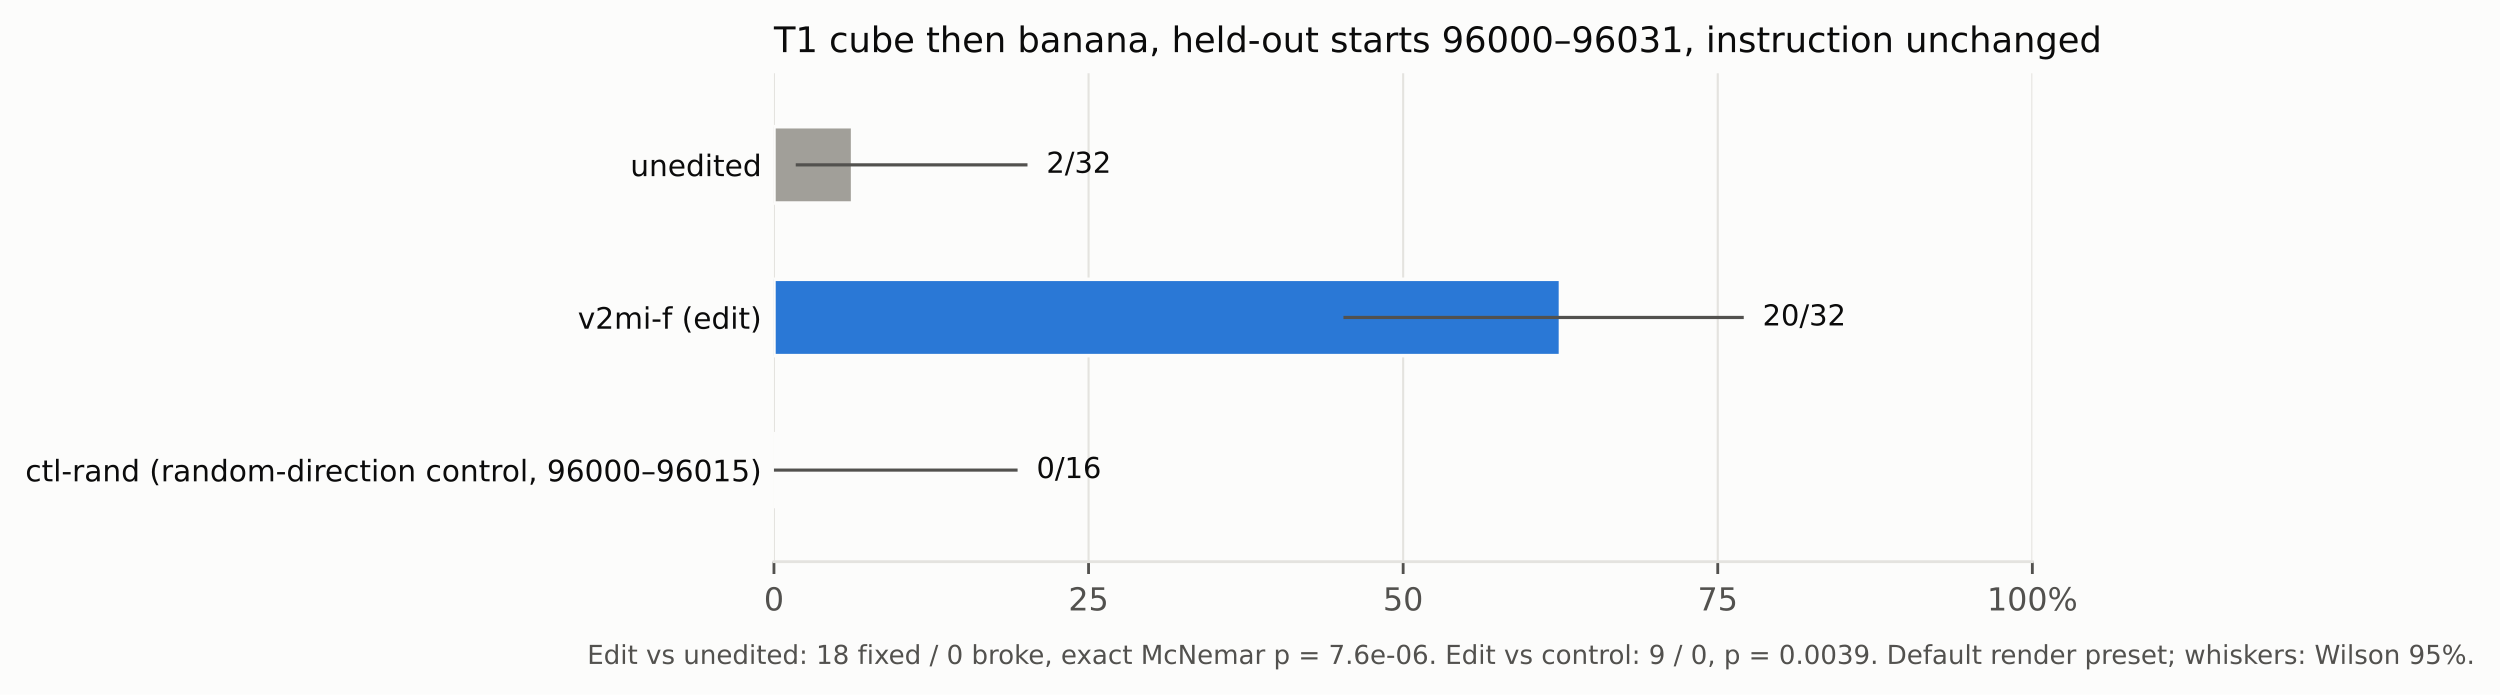
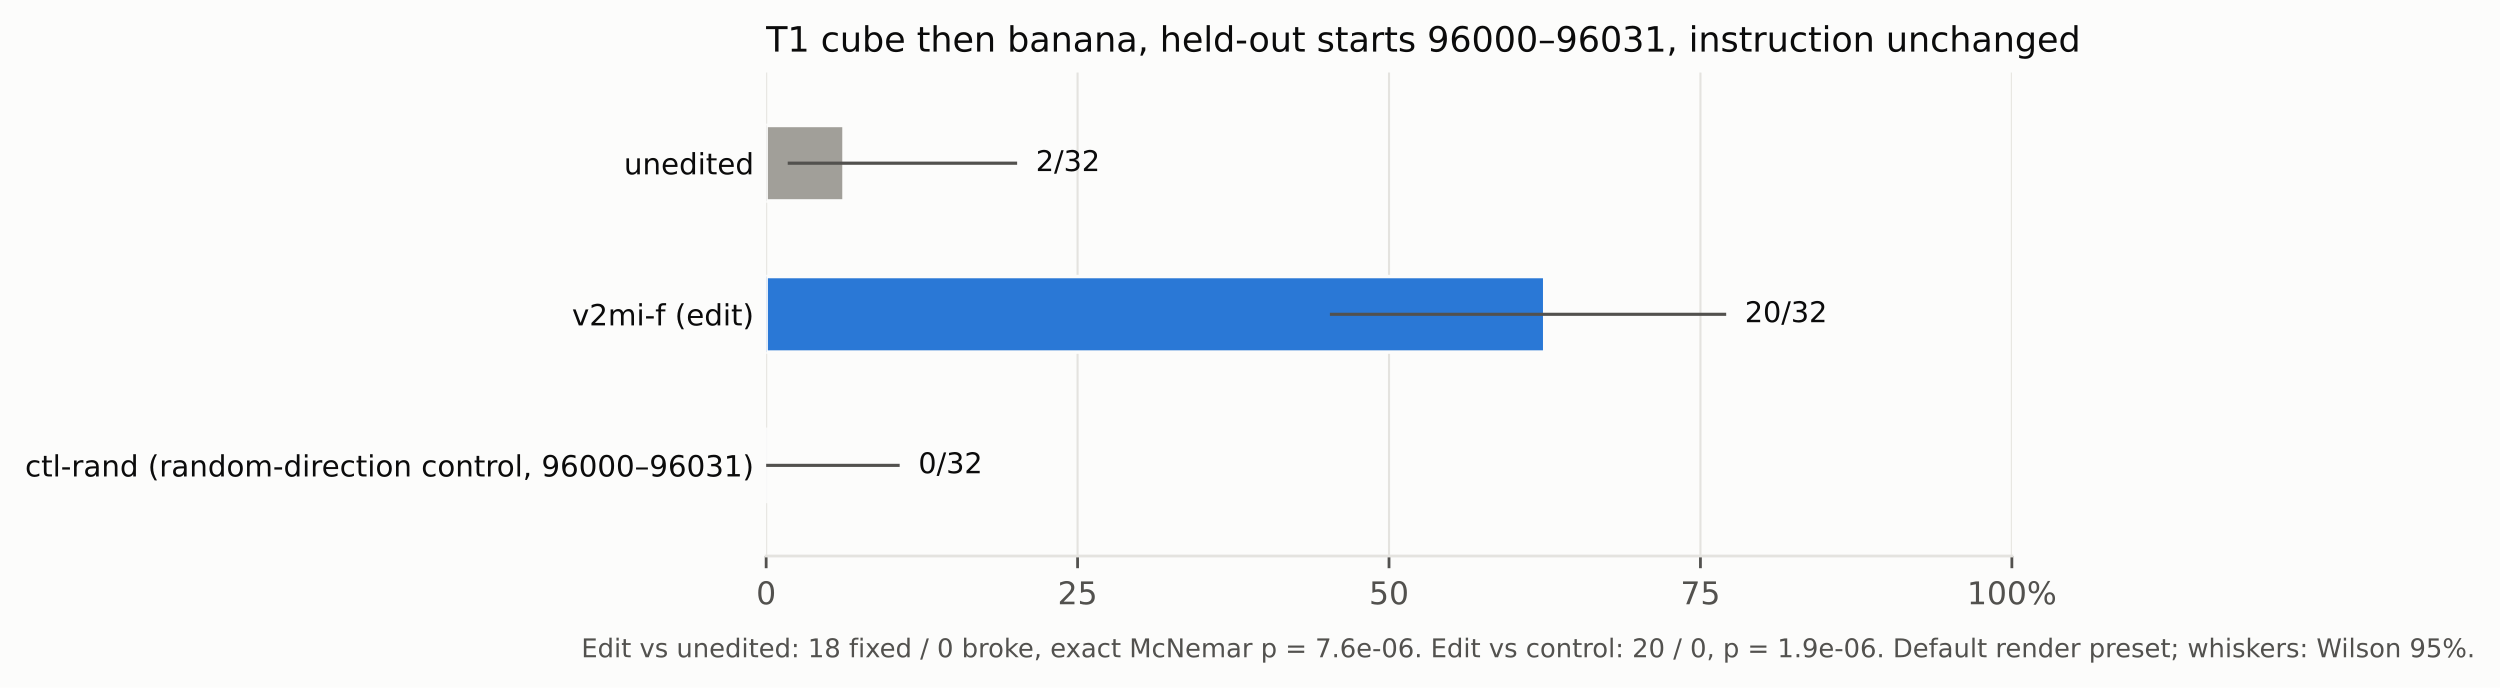
- <svg xmlns="http://www.w3.org/2000/svg" xmlns:xlink="http://www.w3.org/1999/xlink" width="709.476pt" height="197.16pt" viewBox="0 0 709.476 197.16" version="1.1">
+ <svg xmlns="http://www.w3.org/2000/svg" xmlns:xlink="http://www.w3.org/1999/xlink" width="716.699pt" height="197.16pt" viewBox="0 0 716.699 197.16" version="1.1">
  <defs>
    <style type="text/css">*{stroke-linejoin: round; stroke-linecap: butt}</style>
  </defs>
  <g id="figure_1">
    <g id="patch_1">
-       <path d="M -0 197.16  L 709.476 197.16  L 709.476 0  L -0 0  z " style="fill: #fcfcfb" />
+       <path d="M -0 197.16  L 716.699 197.16  L 716.699 0  L -0 0  z " style="fill: #fcfcfb" />
    </g>
    <g id="axes_1">
      <g id="patch_2">
        <path d="M 219.641 159.398  L 576.761 159.398  L 576.761 20.798  L 219.641 20.798  z " style="fill: #fcfcfb" />
      </g>
      <g id="matplotlib.axis_1">
        <g id="xtick_1">
          <g id="line2d_1">
-             <path d="M 219.641 159.398  L 219.641 20.798  " clip-path="url(#p19f3d20844)" style="fill: none; stroke: #e4e3df; stroke-width: 0.6; stroke-linecap: square" />
+             <path d="M 219.641 159.398  L 219.641 20.798  " clip-path="url(#p0c3abad241)" style="fill: none; stroke: #e4e3df; stroke-width: 0.6; stroke-linecap: square" />
          </g>
          <g id="line2d_2">
            <defs>
-               <path id="m5e533900bc" d="M 0 0  L 0 3.5  " style="stroke: #52514e; stroke-width: 0.8" />
+               <path id="m6f1155b547" d="M 0 0  L 0 3.5  " style="stroke: #52514e; stroke-width: 0.8" />
            </defs>
            <g>
-               <use xlink:href="#m5e533900bc" x="219.641" y="159.398" style="fill: #52514e; stroke: #52514e; stroke-width: 0.8" />
+               <use xlink:href="#m6f1155b547" x="219.641" y="159.398" style="fill: #52514e; stroke: #52514e; stroke-width: 0.8" />
            </g>
          </g>
          <g id="text_1">
            <text style="font-size: 9px; font-family: 'DejaVu Sans'; text-anchor: middle; fill: #52514e" x="219.641" y="173.237" transform="rotate(-0 219.6408 173.237)">0</text>
          </g>
        </g>
        <g id="xtick_2">
          <g id="line2d_3">
-             <path d="M 308.921 159.398  L 308.921 20.798  " clip-path="url(#p19f3d20844)" style="fill: none; stroke: #e4e3df; stroke-width: 0.6; stroke-linecap: square" />
+             <path d="M 308.921 159.398  L 308.921 20.798  " clip-path="url(#p0c3abad241)" style="fill: none; stroke: #e4e3df; stroke-width: 0.6; stroke-linecap: square" />
          </g>
          <g id="line2d_4">
            <g>
-               <use xlink:href="#m5e533900bc" x="308.921" y="159.398" style="fill: #52514e; stroke: #52514e; stroke-width: 0.8" />
+               <use xlink:href="#m6f1155b547" x="308.921" y="159.398" style="fill: #52514e; stroke: #52514e; stroke-width: 0.8" />
            </g>
          </g>
          <g id="text_2">
            <text style="font-size: 9px; font-family: 'DejaVu Sans'; text-anchor: middle; fill: #52514e" x="308.921" y="173.237" transform="rotate(-0 308.9208 173.237)">25</text>
          </g>
        </g>
        <g id="xtick_3">
          <g id="line2d_5">
-             <path d="M 398.201 159.398  L 398.201 20.798  " clip-path="url(#p19f3d20844)" style="fill: none; stroke: #e4e3df; stroke-width: 0.6; stroke-linecap: square" />
+             <path d="M 398.201 159.398  L 398.201 20.798  " clip-path="url(#p0c3abad241)" style="fill: none; stroke: #e4e3df; stroke-width: 0.6; stroke-linecap: square" />
          </g>
          <g id="line2d_6">
            <g>
-               <use xlink:href="#m5e533900bc" x="398.201" y="159.398" style="fill: #52514e; stroke: #52514e; stroke-width: 0.8" />
+               <use xlink:href="#m6f1155b547" x="398.201" y="159.398" style="fill: #52514e; stroke: #52514e; stroke-width: 0.8" />
            </g>
          </g>
          <g id="text_3">
            <text style="font-size: 9px; font-family: 'DejaVu Sans'; text-anchor: middle; fill: #52514e" x="398.201" y="173.237" transform="rotate(-0 398.2008 173.237)">50</text>
          </g>
        </g>
        <g id="xtick_4">
          <g id="line2d_7">
-             <path d="M 487.481 159.398  L 487.481 20.798  " clip-path="url(#p19f3d20844)" style="fill: none; stroke: #e4e3df; stroke-width: 0.6; stroke-linecap: square" />
+             <path d="M 487.481 159.398  L 487.481 20.798  " clip-path="url(#p0c3abad241)" style="fill: none; stroke: #e4e3df; stroke-width: 0.6; stroke-linecap: square" />
          </g>
          <g id="line2d_8">
            <g>
-               <use xlink:href="#m5e533900bc" x="487.481" y="159.398" style="fill: #52514e; stroke: #52514e; stroke-width: 0.8" />
+               <use xlink:href="#m6f1155b547" x="487.481" y="159.398" style="fill: #52514e; stroke: #52514e; stroke-width: 0.8" />
            </g>
          </g>
          <g id="text_4">
            <text style="font-size: 9px; font-family: 'DejaVu Sans'; text-anchor: middle; fill: #52514e" x="487.481" y="173.237" transform="rotate(-0 487.4808 173.237)">75</text>
          </g>
        </g>
        <g id="xtick_5">
          <g id="line2d_9">
-             <path d="M 576.761 159.398  L 576.761 20.798  " clip-path="url(#p19f3d20844)" style="fill: none; stroke: #e4e3df; stroke-width: 0.6; stroke-linecap: square" />
+             <path d="M 576.761 159.398  L 576.761 20.798  " clip-path="url(#p0c3abad241)" style="fill: none; stroke: #e4e3df; stroke-width: 0.6; stroke-linecap: square" />
          </g>
          <g id="line2d_10">
            <g>
-               <use xlink:href="#m5e533900bc" x="576.761" y="159.398" style="fill: #52514e; stroke: #52514e; stroke-width: 0.8" />
+               <use xlink:href="#m6f1155b547" x="576.761" y="159.398" style="fill: #52514e; stroke: #52514e; stroke-width: 0.8" />
            </g>
          </g>
          <g id="text_5">
            <text style="font-size: 9px; font-family: 'DejaVu Sans'; text-anchor: middle; fill: #52514e" x="576.761" y="173.237" transform="rotate(-0 576.7608 173.237)">100%</text>
          </g>
        </g>
      </g>
      <g id="matplotlib.axis_2">
        <g id="ytick_1">
          <g id="line2d_11" />
          <g id="text_6">
            <text style="font-size: 8.4px; font-family: 'DejaVu Sans'; text-anchor: end; fill: #0b0b0b" x="216.141" y="49.977" transform="rotate(-0 216.1408 49.97728)">unedited</text>
          </g>
        </g>
        <g id="ytick_2">
          <g id="line2d_12" />
          <g id="text_7">
            <text style="font-size: 8.4px; font-family: 'DejaVu Sans'; text-anchor: end; fill: #0b0b0b" x="216.141" y="93.29" transform="rotate(-0 216.1408 93.28978)">v2mi-f (edit)</text>
          </g>
        </g>
        <g id="ytick_3">
          <g id="line2d_13" />
          <g id="text_8">
-             <text style="font-size: 8.4px; font-family: 'DejaVu Sans'; text-anchor: end; fill: #0b0b0b" x="216.141" y="136.602" transform="rotate(-0 216.1408 136.6023)">ctl-rand (random-direction control, 96000–96015)</text>
+             <text style="font-size: 8.4px; font-family: 'DejaVu Sans'; text-anchor: end; fill: #0b0b0b" x="216.141" y="136.602" transform="rotate(-0 216.1408 136.6023)">ctl-rand (random-direction control, 96000–96031)</text>
          </g>
        </g>
      </g>
      <g id="patch_3">
-         <path d="M 219.641 35.958  L 241.961 35.958  L 241.961 57.614  L 219.641 57.614  z " clip-path="url(#p19f3d20844)" style="fill: #a19f99; stroke: #fcfcfb; stroke-linejoin: miter" />
+         <path d="M 219.641 35.958  L 241.961 35.958  L 241.961 57.614  L 219.641 57.614  z " clip-path="url(#p0c3abad241)" style="fill: #a19f99; stroke: #fcfcfb; stroke-linejoin: miter" />
      </g>
      <g id="patch_4">
-         <path d="M 219.641 79.27  L 442.841 79.27  L 442.841 100.927  L 219.641 100.927  z " clip-path="url(#p19f3d20844)" style="fill: #2a78d6; stroke: #fcfcfb; stroke-linejoin: miter" />
+         <path d="M 219.641 79.27  L 442.841 79.27  L 442.841 100.927  L 219.641 100.927  z " clip-path="url(#p0c3abad241)" style="fill: #2a78d6; stroke: #fcfcfb; stroke-linejoin: miter" />
      </g>
      <g id="patch_5">
-         <path d="M 219.641 122.583  L 219.641 122.583  L 219.641 144.239  L 219.641 144.239  z " clip-path="url(#p19f3d20844)" style="fill: #d3d1cb; stroke: #fcfcfb; stroke-linejoin: miter" />
+         <path d="M 219.641 122.583  L 219.641 122.583  L 219.641 144.239  L 219.641 144.239  z " clip-path="url(#p0c3abad241)" style="fill: #d3d1cb; stroke: #fcfcfb; stroke-linejoin: miter" />
      </g>
      <g id="line2d_14">
-         <path d="M 225.823 46.786  L 291.59 46.786  " clip-path="url(#p19f3d20844)" style="fill: none; stroke: #52514e; stroke-width: 0.9" />
+         <path d="M 225.823 46.786  L 291.59 46.786  " clip-path="url(#p0c3abad241)" style="fill: none; stroke: #52514e; stroke-width: 0.9" />
      </g>
      <g id="line2d_15">
-         <path d="M 381.253 90.098  L 494.859 90.098  " clip-path="url(#p19f3d20844)" style="fill: none; stroke: #52514e; stroke-width: 0.9" />
+         <path d="M 381.253 90.098  L 494.859 90.098  " clip-path="url(#p0c3abad241)" style="fill: none; stroke: #52514e; stroke-width: 0.9" />
      </g>
      <g id="line2d_16">
-         <path d="M 219.641 133.411  L 288.782 133.411  " clip-path="url(#p19f3d20844)" style="fill: none; stroke: #52514e; stroke-width: 0.9" />
+         <path d="M 219.641 133.411  L 257.917 133.411  " clip-path="url(#p0c3abad241)" style="fill: none; stroke: #52514e; stroke-width: 0.9" />
      </g>
      <g id="patch_6">
        <path d="M 219.641 159.398  L 576.761 159.398  " style="fill: none; stroke: #e4e3df; stroke-width: 0.8; stroke-linejoin: miter; stroke-linecap: square" />
      </g>
      <g id="text_9">
        <text style="font-size: 8.2px; font-family: 'DejaVu Sans'; text-anchor: start; fill: #0b0b0b" x="296.947" y="49.049" transform="rotate(-0 296.947 49.04863)">2/32</text>
      </g>
      <g id="text_10">
        <text style="font-size: 8.2px; font-family: 'DejaVu Sans'; text-anchor: start; fill: #0b0b0b" x="500.216" y="92.361" transform="rotate(-0 500.2161 92.36113)">20/32</text>
      </g>
      <g id="text_11">
-         <text style="font-size: 8.2px; font-family: 'DejaVu Sans'; text-anchor: start; fill: #0b0b0b" x="294.139" y="135.674" transform="rotate(-0 294.1388 135.6736)">0/16</text>
+         <text style="font-size: 8.2px; font-family: 'DejaVu Sans'; text-anchor: start; fill: #0b0b0b" x="263.273" y="135.674" transform="rotate(-0 263.2734 135.6736)">0/32</text>
      </g>
      <g id="text_12">
        <text style="font-size: 10px; font-family: 'DejaVu Sans'; text-anchor: start; fill: #0b0b0b" x="219.641" y="14.798" transform="rotate(-0 219.6408 14.79844)">T1 cube then banana, held-out starts 96000–96031, instruction unchanged</text>
      </g>
    </g>
    <g id="text_13">
-       <text style="font-size: 7.4px; font-family: 'DejaVu Sans'; text-anchor: start; fill: #52514e" x="166.649" y="188.421" transform="rotate(-0 166.6488 188.4213)">Edit vs unedited: 18 fixed / 0 broke, exact McNemar p = 7.6e-06. Edit vs control: 9 / 0, p = 0.0039. Default render preset; whiskers: Wilson 95%.</text>
+       <text style="font-size: 7.4px; font-family: 'DejaVu Sans'; text-anchor: start; fill: #52514e" x="166.649" y="188.421" transform="rotate(-0 166.6488 188.4213)">Edit vs unedited: 18 fixed / 0 broke, exact McNemar p = 7.6e-06. Edit vs control: 20 / 0, p = 1.9e-06. Default render preset; whiskers: Wilson 95%.</text>
    </g>
  </g>
  <defs>
-     <clipPath id="p19f3d20844">
+     <clipPath id="p0c3abad241">
      <rect x="219.641" y="20.798" width="357.12" height="138.6" />
    </clipPath>
  </defs>
</svg>
